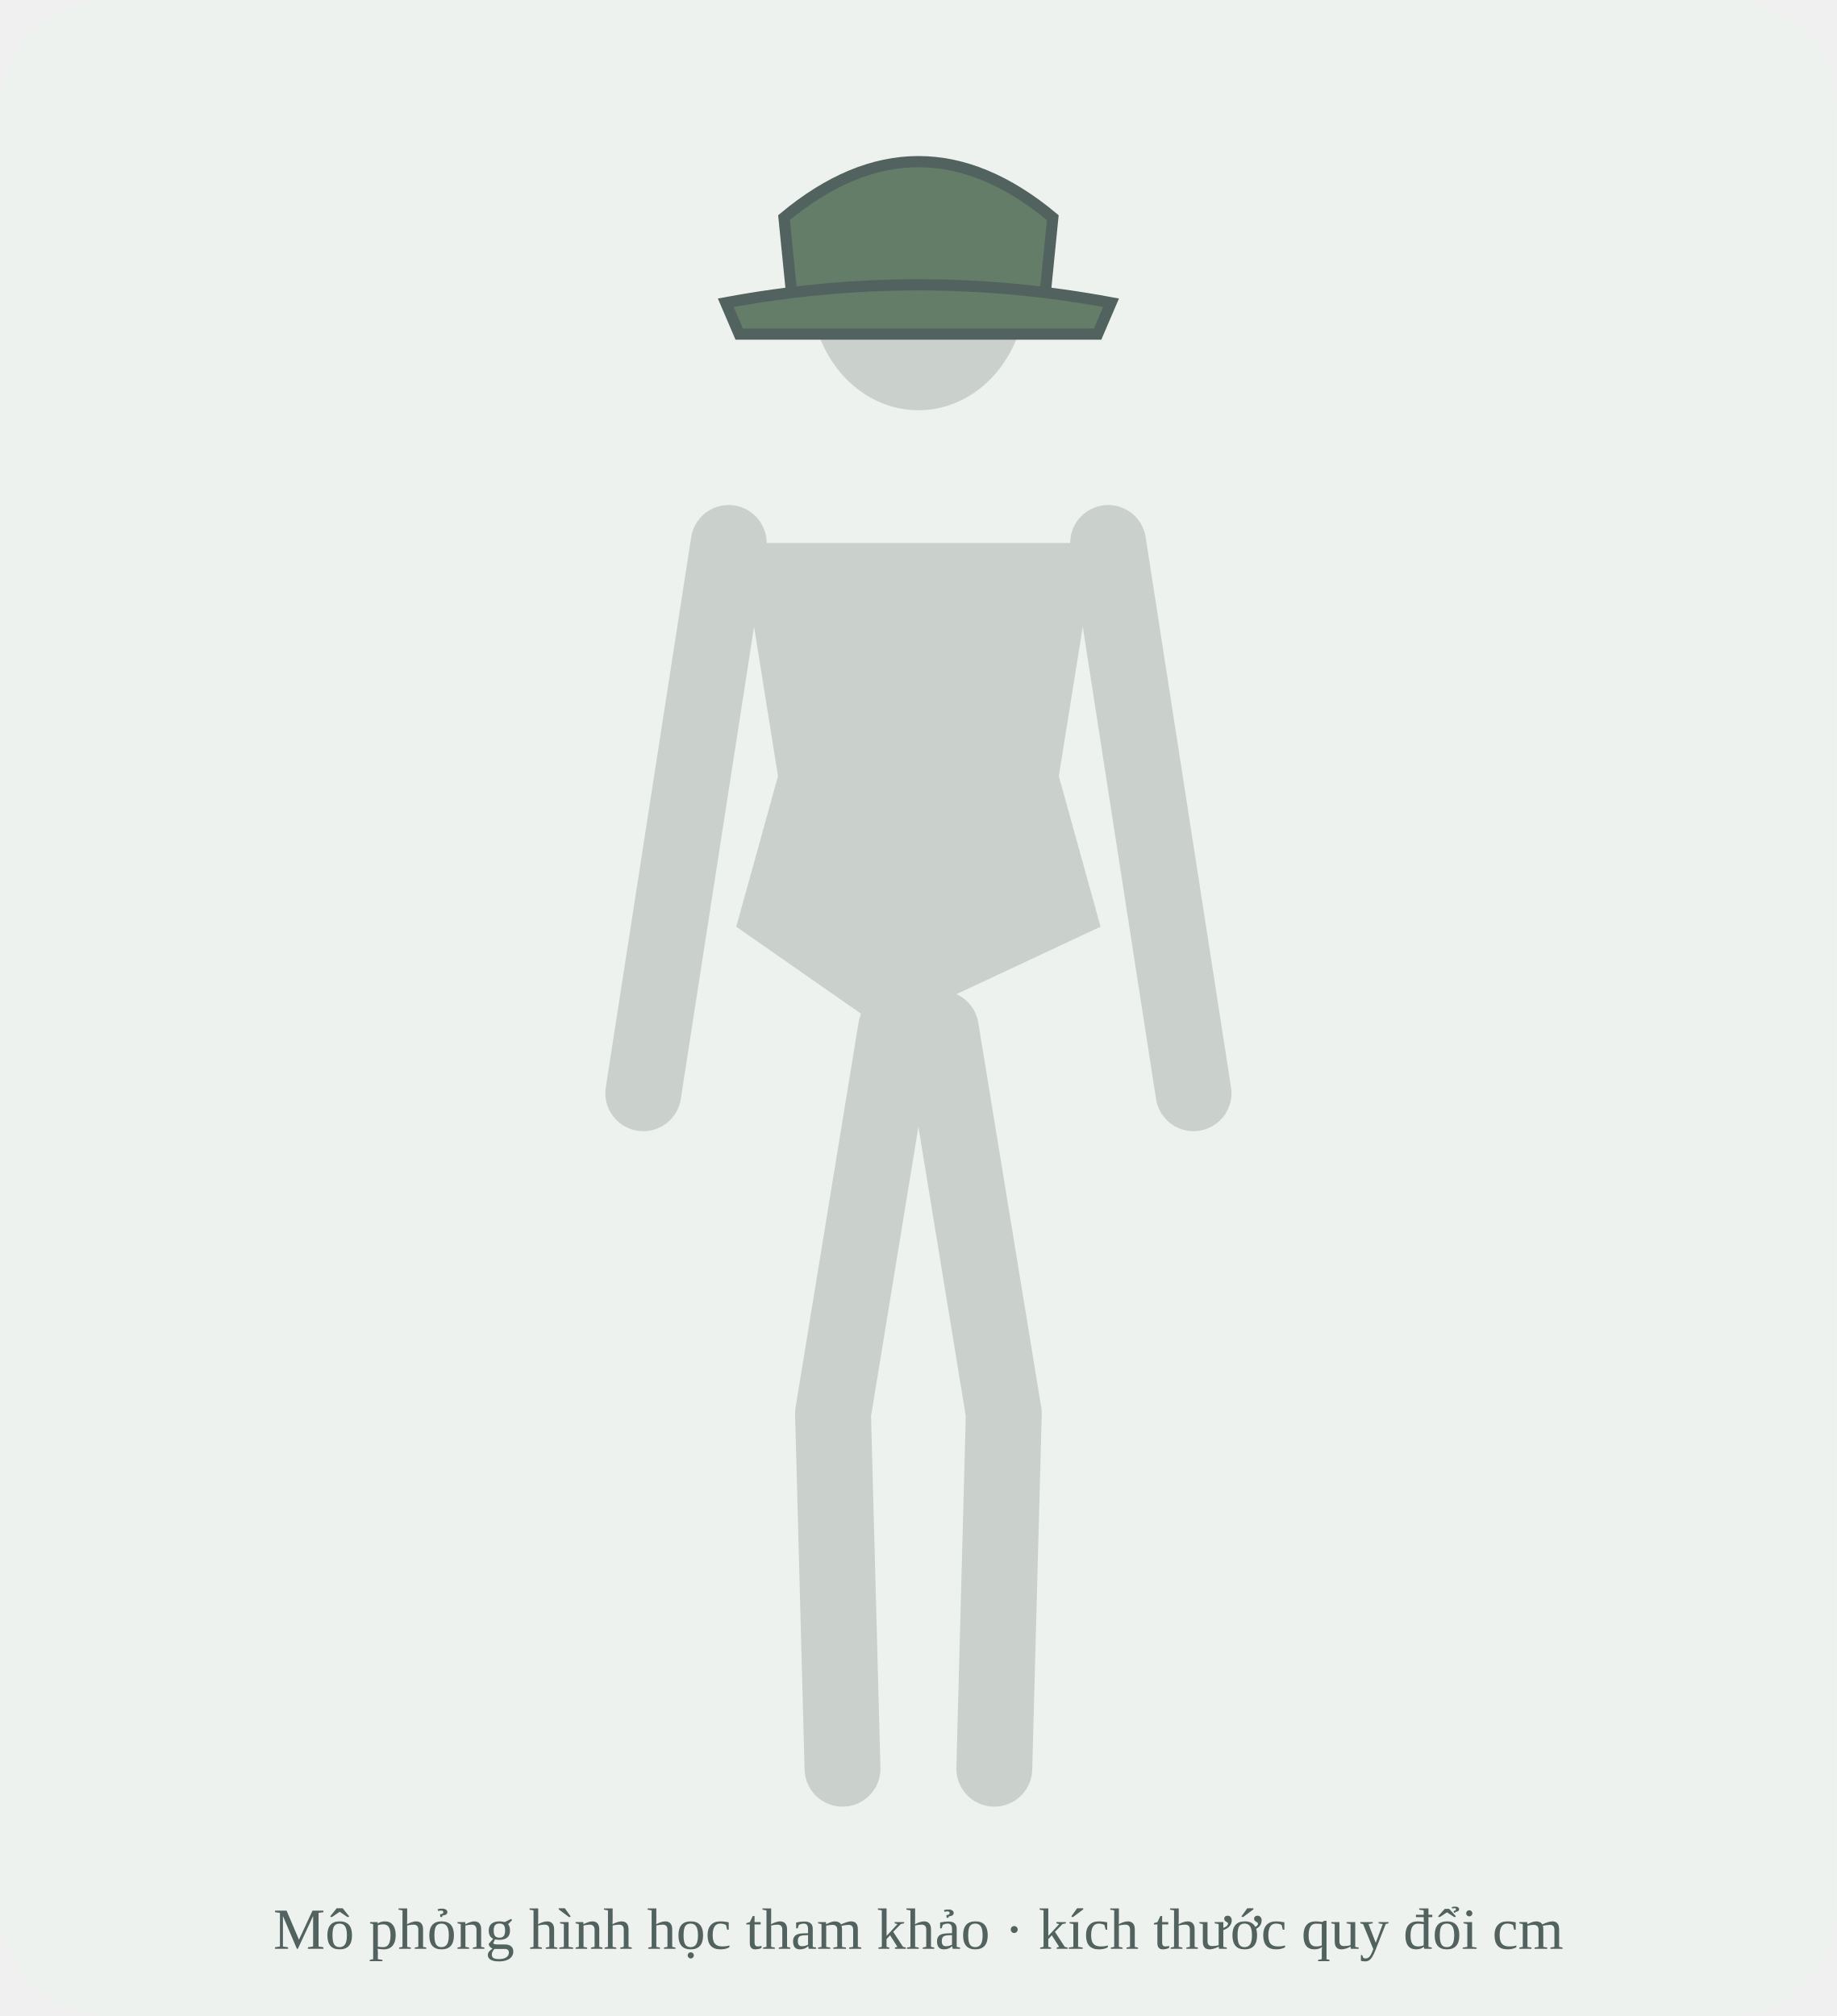
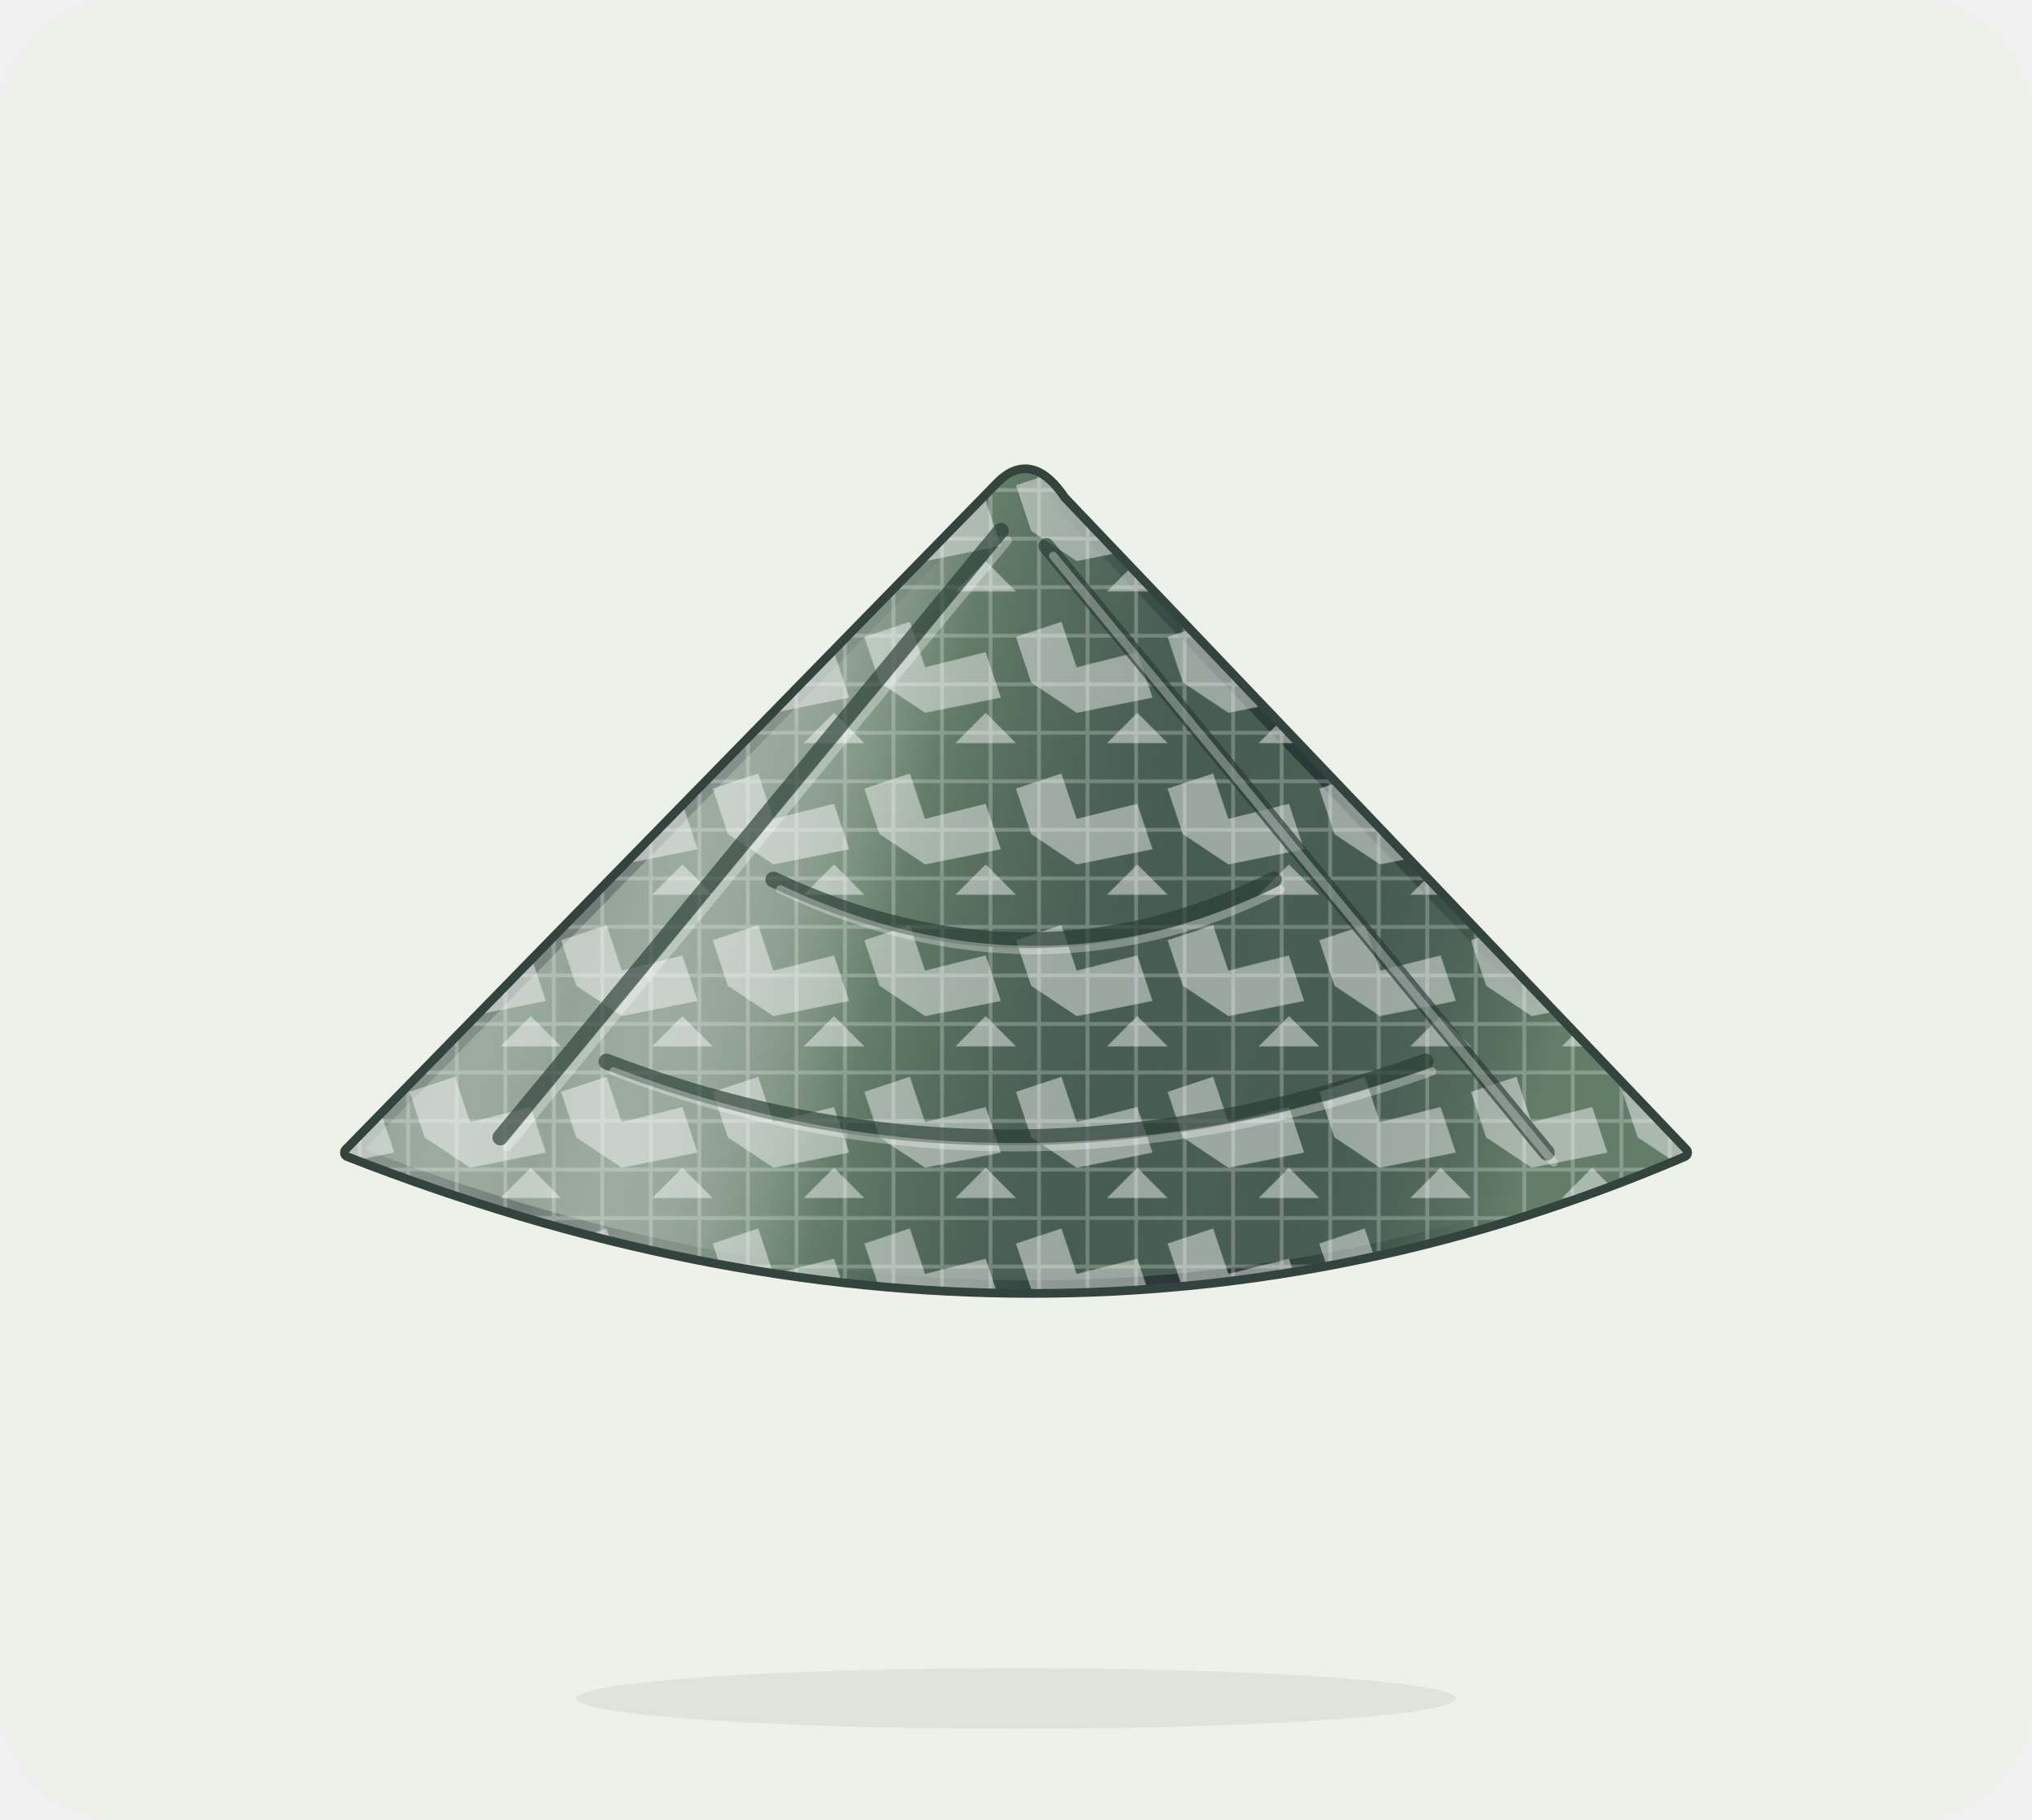
- <svg xmlns="http://www.w3.org/2000/svg" data-garment-id="tpl-hats-3" data-garment-category="hats" viewBox="0 0 410 450" role="img" aria-label="Ma-nơ-canh và trang phục minh họa theo số đo cm">
+ <svg xmlns="http://www.w3.org/2000/svg" viewBox="-17 0 134 120" data-garment-id="tpl-hats-3" data-garment-category="hats" role="img">
  <defs>
-     <pattern id="ws-stripe" width="12" height="12" patternUnits="userSpaceOnUse">
-       <path d="M0 0V12" stroke="#fff" stroke-opacity=".55" stroke-width="3" />
+     <linearGradient id="fabric-tpl-hats-3-light" x1="0" y1=".2" x2=".96" y2=".35">
+       <stop stop-color="#647d69" />
+       <stop offset=".24" stop-color="white" stop-opacity="0.3" />
+       <stop offset=".47" stop-color="#647d69" />
+       <stop offset=".76" stop-color="#18272c" stop-opacity=".34" />
+       <stop offset="1" stop-color="#647d69" />
+     </linearGradient>
+     <pattern id="fabric-tpl-hats-3-print" width="10" height="10" patternUnits="userSpaceOnUse">
+       <path d="M0 2 3 1 4 4 8 3 9 6 4 7 1 5Zm6 7 2-2 2 2Z" fill="white" />
    </pattern>
-     <pattern id="ws-check" width="18" height="18" patternUnits="userSpaceOnUse">
-       <path d="M0 0H18M0 0V18" stroke="#fff" stroke-opacity=".45" stroke-width="2" />
-     </pattern>
-     <pattern id="ws-dot" width="14" height="14" patternUnits="userSpaceOnUse">
-       <circle cx="4" cy="4" r="2" fill="#fff" fill-opacity=".7" />
-     </pattern>
-     <pattern id="ws-wave" width="24" height="14" patternUnits="userSpaceOnUse">
-       <path d="M0 7Q6 0 12 7T24 7" fill="none" stroke="#fff" stroke-opacity=".6" stroke-width="2" />
+     <pattern id="fabric-tpl-hats-3-weave" width="3.2" height="3.2" viewBox="0 0 10 10" patternUnits="userSpaceOnUse">
+       <path d="M1 0v10M0 1h10" fill="none" stroke="white" stroke-width="0.8" />
    </pattern>
  </defs>
-   <rect width="410" height="450" rx="24" fill="#eef2ef" />
-   <g transform="">
-     <g fill="#b9c1bd" opacity=".68">
-       <ellipse cx="205" cy="64.579" rx="24" ry="27" />
-       <path d="M 189.16 121.2 L 162.647 121.2 L 166.882 130.958 L 173.659 173.243 L 164.341 206.855 L 197 229.624 L 191 394.8 L 180 394.8 L 197 229.624 L 245.659 206.855 L 236.341 173.243 L 243.118 130.958 L 247.353 121.2 L 220.84 121.2 Z" />
-       <path d="M 162.647 121.2 L 143.588 244.024 M 247.353 121.2 L 266.412 244.024 M 200 229.624 L 185.941 315.515 L 188.059 394.8 M 210 229.624 L 224.059 315.515 L 221.941 394.8" fill="none" stroke="#b9c1bd" stroke-width="16.941" stroke-linecap="round" stroke-linejoin="round" />
-     </g>
+   <rect x="-17" width="134" height="120" rx="8" fill="#edf1e9" />
+   <ellipse cx="50" cy="112" rx="29" ry="2" fill="#abb9ab" opacity=".23" />
+   <g transform="translate(50 60) scale(1 1) translate(-50 -60)" stroke-linejoin="round" stroke-linecap="round">
+     <path data-garment="tpl-hats-3" data-region="main" d="M6 76 49 32Q51 30 53 33L94 76Q52 94 6 76Z" fill-rule="evenodd" fill="#647d69" stroke="#33433d" stroke-width="1.15" />
+     <path d="M6 76 49 32Q51 30 53 33L94 76Q52 94 6 76Z" fill-rule="evenodd" fill="url(#fabric-tpl-hats-3-light)" opacity="1" />
+     <path d="M6 76 49 32Q51 30 53 33L94 76Q52 94 6 76Z" fill-rule="evenodd" fill="url(#fabric-tpl-hats-3-weave)" opacity="0.24" />
+     <path d="M6 76 49 32Q51 30 53 33L94 76Q52 94 6 76Z" fill-rule="evenodd" fill="url(#fabric-tpl-hats-3-print)" opacity="0.45" />
+     <path d="M23 70Q49 80 77 70M34 58Q51 66 67 58M49 35 16 75M52 36 85 76" fill="none" stroke="#263b32" opacity=".65" stroke-width="1.05" />
+     <path d="M23 70Q49 80 77 70M34 58Q51 66 67 58M49 35 16 75M52 36 85 76" transform="translate(.45 .65)" fill="none" stroke="#fff" opacity=".32" stroke-width=".55" />
  </g>
-   <g transform="">
-     <g>
-       <path data-garment="tpl-hats-3" data-region="main" d="M 175 48.579 Q 205 23.579 235 48.579 L 233 68.579 L 177 68.579 Z" fill="#647d69" stroke="#52625e" stroke-width="2.5" vector-effect="non-scaling-stroke" />
-       <path data-garment="tpl-hats-3" data-region="main" d="M 162 67.579 Q 205 59.579 248 67.579 L 245 74.579 L 165 74.579 Z" fill="#647d69" stroke="#52625e" stroke-width="2.5" vector-effect="non-scaling-stroke" />
-     </g>
-   </g>
-   <text x="205" y="435" text-anchor="middle" fill="#52625e" font-size="13">Mô phỏng hình học tham khảo · kích thước quy đổi cm</text>
</svg>
